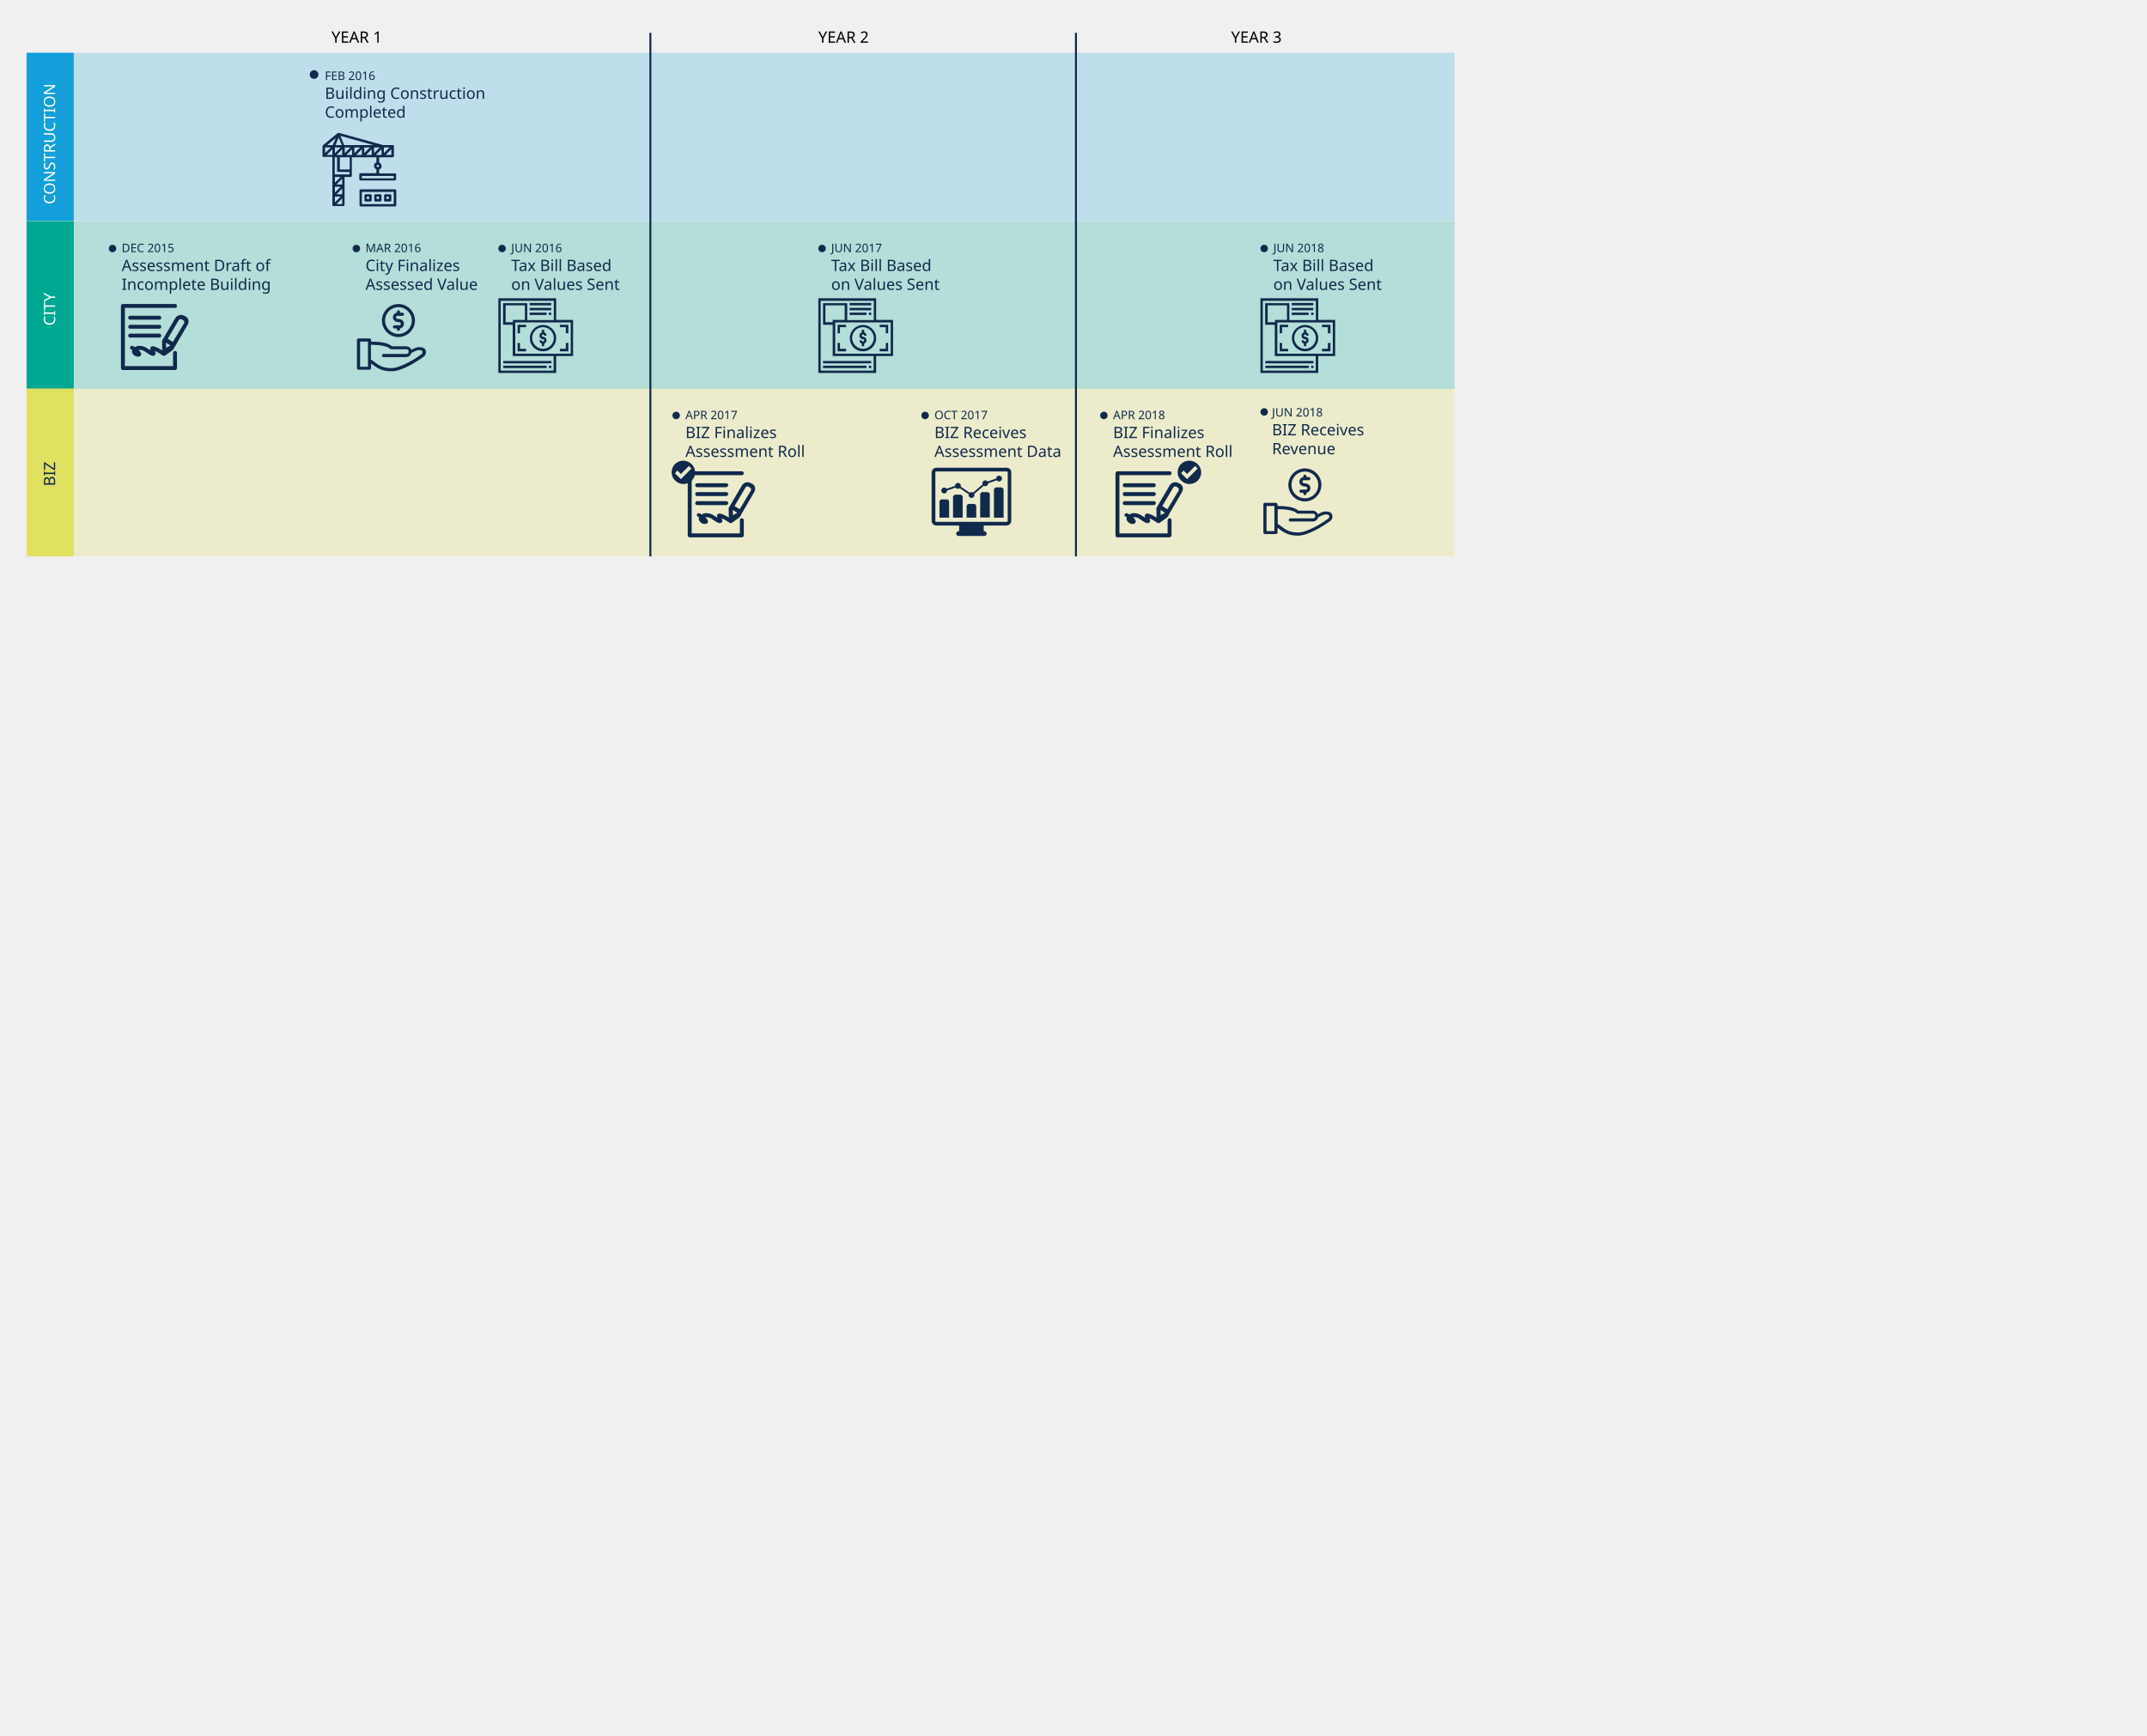
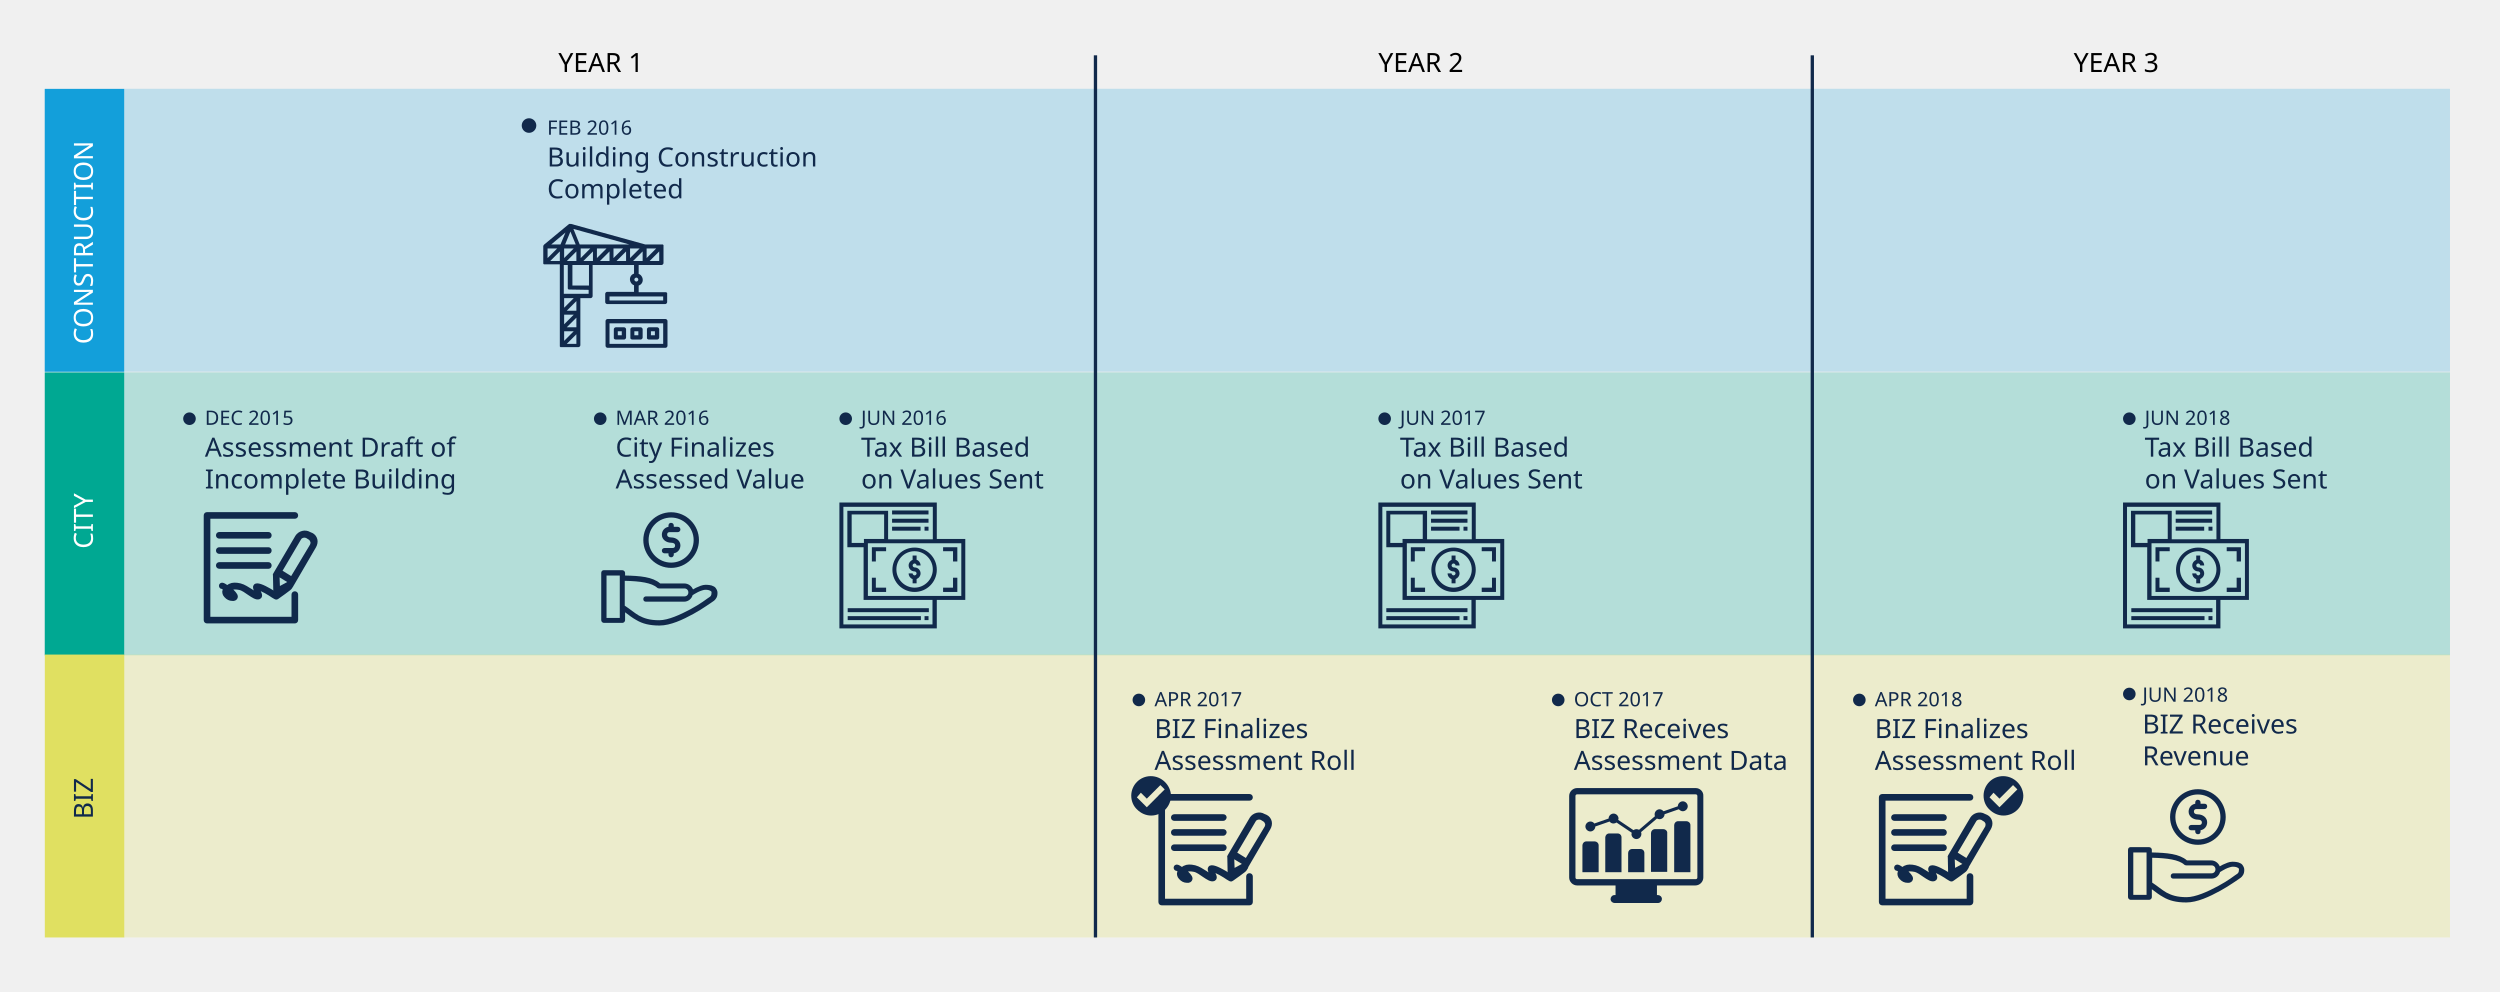
- <svg xmlns="http://www.w3.org/2000/svg" version="1.1" id="Layer_1" x="0px" y="0px" viewBox="0 0 1091.7 882.7" style="enable-background:new 0 0 1091.7 882.7;" xml:space="preserve">
+ <svg xmlns="http://www.w3.org/2000/svg" version="1.1" id="Layer_1" x="0px" y="0px" viewBox="0 0 754.7 299.3" style="enable-background:new 0 0 754.7 299.3;" xml:space="preserve">
  <style type="text/css">
	.st0{fill:#139FDA;}
	.st1{fill:#FFFFFF;}
	.st2{font-family:'Avenir-Black';}
	.st3{font-size:8px;}
	.st4{fill:#00A892;}
	.st5{opacity:0.22;fill:#139FDA;}
	.st6{opacity:0.25;fill:#00A892;}
	.st7{fill:#E0E061;}
	.st8{fill:#11294B;}
	.st9{opacity:0.25;fill:#E0E061;}
	.st10{fill:#11294B;stroke:#10294B;stroke-miterlimit:10;}
	.st11{font-size:6px;}
	.st12{font-family:'Avenir-Roman';}
	.st13{fill:none;stroke:#11294B;stroke-miterlimit:10;}
</style>
  <rect x="-17.2" y="57.5" transform="matrix(6.123234e-17 -1 1 6.123234e-17 -43.9952 95.0252)" class="st0" width="85.4" height="24" />
  <text transform="matrix(6.123234e-17 -1 1 6.123234e-17 28.0421 103.9215)" class="st1 st2 st3">CONSTRUCTION</text>
  <rect x="-17.2" y="143.1" transform="matrix(6.123234e-17 -1 1 6.123234e-17 -129.5911 180.6211)" class="st4" width="85.4" height="24" />
  <g>
    <text transform="matrix(6.123234e-17 -1 1 6.123234e-17 28.0418 165.653)" class="st1 st2 st3">CITY</text>
  </g>
  <rect x="37.5" y="26.8" class="st5" width="702.1" height="85.4" />
  <rect x="37.5" y="112.4" class="st6" width="702.1" height="85.4" />
  <rect x="-17.2" y="228.3" transform="matrix(6.123234e-17 -1 1 6.123234e-17 -214.7718 265.8018)" class="st7" width="85.4" height="24" />
  <text transform="matrix(6.123234e-17 -1 1 6.123234e-17 28.042 247.3034)" class="st8 st2 st3">BIZ</text>
  <rect x="37.5" y="197.6" class="st9" width="702.1" height="85.4" />
  <g>
    <path class="st10" d="M89,187.7H62.5c-0.3,0-0.5-0.2-0.5-0.5v-31.6c0-0.3,0.2-0.5,0.5-0.5H89c0.3,0,0.5,0.2,0.5,0.5   c0,0.3-0.2,0.5-0.5,0.5H63v30.6h25.5v-7.2c0-0.3,0.2-0.5,0.5-0.5s0.5,0.2,0.5,0.5v7.7C89.5,187.5,89.3,187.7,89,187.7z M82.7,174.3    M88.1,176.7C88.1,176.7,88.1,176.7,88.1,176.7c-0.1,0.2-0.5,0.9-0.7,1l-1.6,1.2l-2.1,1.5c-0.1,0.1-0.2,0.1-0.3,0.1c0,0,0,0,0,0   l0,0c0,0,0,0,0,0h0c0,0,0,0,0,0c-0.2,0-0.3-0.1-1-0.5c-1-0.7-3.4-2.2-4.7-2.4c0.1,0.3,0.3,0.6,0.4,0.8l0.1,0.1   c0.3,0.7,0.5,1.1,0.4,1.5c0,0.1-0.2,0.3-0.4,0.4c-0.8,0.3-1.8-0.4-3-1.2c-0.9-0.6-1.9-1.4-2.9-1.6c-1-0.2-1.9-0.2-2.4,0   c-0.1,0-0.2,0.1-0.4,0.2c0.9,0.8,1.8,1.7,1.8,2.3c0,0.3-0.2,0.7-0.7,0.8c-0.2,0-0.3,0-0.5,0c-0.7,0-1.4-0.3-2-1   c-0.5-0.5-0.5-1.1-0.5-1.4c0.1-0.3,0.2-0.5,0.3-0.7c-0.4-0.3-0.8-0.5-0.9-0.5c-0.3,0-0.4-0.3-0.4-0.5c0-0.3,0.3-0.4,0.5-0.4   c0.3,0,0.9,0.4,1.5,0.8c0.4-0.3,0.7-0.4,0.8-0.5c0.8-0.4,1.8-0.4,3.1-0.1c1.2,0.3,2.3,1.1,3.3,1.7c0.6,0.4,1.4,1,1.9,1.1   c-0.1-0.2-0.2-0.4-0.2-0.5l-0.1-0.1c-0.4-0.9-0.7-1.5-0.4-1.9c0.1-0.2,0.3-0.3,0.6-0.3c1.2,0,3.3,1.2,5.4,2.5 M68.7,178.3   c-0.1,0.1-0.1,0.2-0.1,0.3c0,0.1,0,0.3,0.2,0.6c0.3,0.3,0.8,0.8,1.4,0.7C70,179.5,69.3,178.9,68.7,178.3z M81.1,171.2H66.2   c-0.3,0-0.5-0.2-0.5-0.5c0-0.3,0.2-0.5,0.5-0.5h14.8c0.3,0,0.5,0.2,0.5,0.5C81.5,171,81.3,171.2,81.1,171.2z M81.1,166.7H66.2   c-0.3,0-0.5-0.2-0.5-0.5s0.2-0.5,0.5-0.5h14.8c0.3,0,0.5,0.2,0.5,0.5S81.3,166.7,81.1,166.7z M81.1,162.1H66.2   c-0.3,0-0.5-0.2-0.5-0.5s0.2-0.5,0.5-0.5h14.8c0.3,0,0.5,0.2,0.5,0.5S81.3,162.1,81.1,162.1z" />
    <path class="st8" d="M93.6,160.6c-1.5-0.9-3.5-0.3-4.4,1.1l-6.7,11.4c-0.1,0.2-0.2,0.4-0.1,0.6l0.1,4.8c0,0.4,0.2,0.7,0.5,0.8   c0.2,0.1,0.5,0.2,0.8,0.1c0.1,0,0.1,0,0.2-0.1l4.3-2.2c0.2-0.1,0.3-0.2,0.4-0.4l6.7-11.5c0.4-0.7,0.6-1.6,0.4-2.4   c-0.2-0.8-0.7-1.5-1.5-1.9L93.6,160.6z M84.4,174.3l2.3,1.4l-2.2,1.2L84.4,174.3z M93.6,164.4l-5.7,9.5l-2.6-1.6l5.6-9.5   c0.3-0.5,1-0.6,1.5-0.4l0.8,0.5c0.2,0.1,0.4,0.4,0.5,0.7S93.7,164.1,93.6,164.4z" />
  </g>
  <g>
    <path class="st10" d="M377.2,272.8h-26.5c-0.3,0-0.5-0.2-0.5-0.5v-31.6c0-0.3,0.2-0.5,0.5-0.5h26.5c0.3,0,0.5,0.2,0.5,0.5   c0,0.3-0.2,0.5-0.5,0.5h-26v30.6h25.5v-7.2c0-0.3,0.2-0.5,0.5-0.5s0.5,0.2,0.5,0.5v7.7C377.7,272.6,377.5,272.8,377.2,272.8z    M370.9,259.5 M376.3,261.8C376.3,261.8,376.3,261.9,376.3,261.8c-0.1,0.2-0.5,0.9-0.7,1L374,264l-2.1,1.5   c-0.1,0.1-0.2,0.1-0.3,0.1c0,0,0,0,0,0l0,0c0,0,0,0,0,0h0c0,0,0,0,0,0c-0.2,0-0.3-0.1-1-0.5c-1-0.7-3.4-2.2-4.7-2.4   c0.1,0.3,0.3,0.6,0.4,0.8l0.1,0.1c0.3,0.7,0.5,1.1,0.4,1.5c0,0.1-0.2,0.3-0.4,0.4c-0.8,0.3-1.8-0.4-3-1.2c-0.9-0.6-1.9-1.4-2.9-1.6   c-1-0.2-1.9-0.2-2.4,0c-0.1,0-0.2,0.1-0.4,0.2c0.9,0.8,1.8,1.7,1.8,2.3c0,0.3-0.2,0.7-0.7,0.8c-0.2,0-0.3,0-0.5,0   c-0.7,0-1.4-0.3-2-1c-0.5-0.5-0.5-1.1-0.5-1.4c0.1-0.3,0.2-0.5,0.3-0.7c-0.4-0.3-0.8-0.5-0.9-0.5c-0.3,0-0.4-0.3-0.4-0.5   c0-0.3,0.3-0.4,0.5-0.4c0.3,0,0.9,0.4,1.5,0.8c0.4-0.3,0.7-0.4,0.8-0.5c0.8-0.4,1.8-0.4,3.1-0.1c1.2,0.3,2.3,1.1,3.3,1.7   c0.6,0.4,1.4,1,1.9,1.1c-0.1-0.2-0.2-0.4-0.2-0.5l-0.1-0.1c-0.4-0.9-0.7-1.5-0.4-1.9c0.1-0.2,0.3-0.3,0.6-0.3   c1.2,0,3.3,1.2,5.4,2.5 M356.9,263.5c-0.1,0.1-0.1,0.2-0.1,0.3c0,0.1,0,0.3,0.2,0.6c0.3,0.3,0.8,0.8,1.4,0.7   C358.2,264.7,357.5,264,356.9,263.5z M369.3,256.4h-14.8c-0.3,0-0.5-0.2-0.5-0.5s0.2-0.5,0.5-0.5h14.8c0.3,0,0.5,0.2,0.5,0.5   S369.5,256.4,369.3,256.4z M369.3,251.8h-14.8c-0.3,0-0.5-0.2-0.5-0.5c0-0.3,0.2-0.5,0.5-0.5h14.8c0.3,0,0.5,0.2,0.5,0.5   C369.7,251.6,369.5,251.8,369.3,251.8z M369.3,247.3h-14.8c-0.3,0-0.5-0.2-0.5-0.5c0-0.3,0.2-0.5,0.5-0.5h14.8   c0.3,0,0.5,0.2,0.5,0.5C369.7,247.1,369.5,247.3,369.3,247.3z" />
    <path class="st8" d="M381.7,245.7c-1.5-0.9-3.5-0.3-4.4,1.1l-6.7,11.4c-0.1,0.2-0.2,0.4-0.1,0.6l0.1,4.8c0,0.4,0.2,0.7,0.5,0.8   c0.2,0.1,0.5,0.2,0.8,0.1c0.1,0,0.1,0,0.2-0.1l4.3-2.2c0.2-0.1,0.3-0.2,0.4-0.4l6.7-11.5c0.4-0.7,0.6-1.6,0.4-2.4   c-0.2-0.8-0.7-1.5-1.5-1.9L381.7,245.7z M372.6,259.4l2.3,1.4l-2.2,1.2L372.6,259.4z M381.8,249.5l-5.7,9.5l-2.6-1.6l5.6-9.5   c0.3-0.5,1-0.6,1.5-0.4l0.8,0.5c0.2,0.1,0.4,0.4,0.5,0.7C382,249,381.9,249.2,381.8,249.5z" />
  </g>
  <text transform="matrix(1 0 0 1 61.8462 128.2523)">
    <tspan x="0" y="0" class="st8 st2 st11">DEC 2015</tspan>
    <tspan x="0" y="9.6" class="st8 st12 st3">Assessment Draft of</tspan>
    <tspan x="0" y="19.2" class="st8 st12 st3">Incomplete Building</tspan>
  </text>
  <circle class="st8" cx="57.2" cy="126.4" r="1.9" />
  <text transform="matrix(1 0 0 1 185.8288 128.2523)">
    <tspan x="0" y="0" class="st8 st2 st11">MAR 2016</tspan>
    <tspan x="0" y="9.6" class="st8 st12 st3">City Finalizes </tspan>
    <tspan x="0" y="19.2" class="st8 st12 st3">Assessed Value</tspan>
  </text>
  <circle class="st8" cx="181.2" cy="126.4" r="1.9" />
  <text transform="matrix(1 0 0 1 348.5062 213.215)">
    <tspan x="0" y="0" class="st8 st2 st11">APR 2017</tspan>
    <tspan x="0" y="9.6" class="st8 st12 st3">BIZ Finalizes</tspan>
    <tspan x="0" y="19.2" class="st8 st12 st3">Assessment Roll</tspan>
  </text>
  <circle class="st8" cx="343.8" cy="211.3" r="1.9" />
  <text transform="matrix(1 0 0 1 475.1125 213.215)">
    <tspan x="0" y="0" class="st8 st2 st11">OCT 2017</tspan>
    <tspan x="0" y="9.6" class="st8 st12 st3">BIZ Receives</tspan>
    <tspan x="0" y="19.2" class="st8 st12 st3">Assessment Data</tspan>
  </text>
  <circle class="st8" cx="470.4" cy="211.3" r="1.9" />
  <text transform="matrix(1 0 0 1 165.1767 40.6647)">
    <tspan x="0" y="0" class="st8 st2 st11">FEB 2016</tspan>
    <tspan x="0" y="9.6" class="st8 st12 st3">Building Construction</tspan>
    <tspan x="0" y="19.2" class="st8 st12 st3">Completed</tspan>
  </text>
  <circle class="st8" cx="159.7" cy="37.9" r="2.2" />
  <g>
    <path class="st8" d="M200.9,96.3h-17.5c-0.3,0-0.6,0.3-0.6,0.6v7.5c0,0.3,0.3,0.6,0.6,0.6h17.5c0.3,0,0.6-0.3,0.6-0.6v-7.5   C201.5,96.6,201.2,96.3,200.9,96.3z M200.2,103.8H184v-6.2h16.2V103.8z" />
    <path class="st8" d="M200.9,88.2h-8.1v-2c1-0.3,1.5-1.4,1.1-2.4c-0.2-0.5-0.6-1-1.1-1.1V80h6.9c0.3,0,0.6-0.3,0.6-0.6v-5   c0,0,0-0.1,0-0.1c0,0,0-0.1,0-0.1c0,0,0-0.1,0-0.1c0,0,0-0.1,0-0.1c0,0,0,0-0.1-0.1c0,0,0,0-0.1-0.1c0,0-0.1,0-0.1,0   c0,0-0.1,0-0.1,0c0,0-0.1,0-0.1,0c0,0-0.1,0-0.1,0h-4.9l-22.4-6.2c-0.1,0-0.1,0-0.2,0h0c0,0,0,0,0,0c0,0-0.1,0-0.1,0c0,0,0,0-0.1,0   c0,0-0.1,0-0.1,0c0,0,0,0-0.1,0c0,0,0,0,0,0l-7.5,6.2c0,0-0.1,0.1-0.1,0.1c0,0,0,0.1-0.1,0.1c0,0.1,0,0.2-0.1,0.2c0,0,0,0,0,0v5   c0,0,0,0,0,0c0,0,0,0.1,0,0.1c0,0,0,0.1,0,0.1c0,0,0,0,0,0c0,0,0,0,0,0.1c0,0,0,0.1,0,0.1c0,0,0,0,0.1,0.1c0,0,0,0,0.1,0.1   c0,0,0.1,0,0.1,0c0,0,0,0,0.1,0c0,0,0,0,0,0c0.1,0,0.1,0,0.2,0h4.4v24.4c0,0,0,0,0,0c0,0,0,0.1,0,0.1c0,0,0,0.1,0,0.1c0,0,0,0,0,0   c0,0,0,0,0,0.1c0,0,0,0.1,0,0.1c0,0,0,0,0.1,0.1c0,0,0,0,0.1,0.1c0,0,0.1,0,0.1,0c0,0,0,0,0.1,0c0,0,0,0,0,0c0.1,0,0.1,0,0.2,0h5   c0.3,0,0.6-0.3,0.6-0.6V90h3.1c0.3,0,0.6-0.3,0.6-0.6V80h12.5v2.6c-1,0.3-1.5,1.4-1.1,2.4c0.2,0.5,0.6,1,1.1,1.1v2h-8.1   c-0.3,0-0.6,0.3-0.6,0.6v2.5c0,0.3,0.3,0.6,0.6,0.6h17.5c0.3,0,0.6-0.3,0.6-0.6v-2.5C201.5,88.4,201.2,88.2,200.9,88.2z    M176.1,78.8l2.9-2.9v2.9H176.1z M171.1,78.8l2.9-2.9v2.9H171.1z M189.6,73.8h-14.6l-1.9-4.7l16.9,4.7H189.6z M170.3,75h2.9   l-2.9,2.9V75z M170.6,73.8l1.6-3.9l1.6,3.9H170.6z M175.3,75h2.9l-2.9,2.9V75z M169.2,73.8h-2.8l4.3-3.6L169.2,73.8z M165.3,75h2.9   l-2.9,2.9V75z M180.2,75h2.9l-2.9,2.9V75z M185.2,75h2.9l-2.9,2.9V75z M190.2,75h2.9l-2.9,2.9V75z M199,78.8h-2.9l2.9-2.9V78.8z    M195.2,77.9V75h2.9L195.2,77.9z M169,75.9v2.9h-2.9L169,75.9z M174,98.8h-2.9l2.9-2.9V98.8z M170.3,97.9V95h2.9L170.3,97.9z    M170.3,100h2.9l-2.9,2.9V100z M174,93.8h-2.9l2.9-2.9V93.8z M170.3,92.9V90h2.9L170.3,92.9z M174,103.8h-2.9l2.9-2.9V103.8z    M177.7,87.5v1.2h-3.1h-4.4V80h1.2v6.9c0,0.1,0,0.2,0,0.2c0.1,0.2,0.2,0.3,0.3,0.3c0.1,0,0.2,0,0.2,0 M172.8,85.4V80h5v6.2h-1.6   h-3.4V85.4z M184,75.9v2.9h-2.9L184,75.9z M189,75.9v2.9h-2.9L189,75.9z M194,75.9v2.9h-2.9L194,75.9z M192.1,83.8   c0.3,0,0.6,0.3,0.6,0.6s-0.3,0.6-0.6,0.6s-0.6-0.3-0.6-0.6S191.8,83.8,192.1,83.8z M200.2,90.7H184v-1.2h16.2V90.7z" />
    <path class="st8" d="M185.9,102.5h2.5c0.3,0,0.6-0.3,0.6-0.6v-2.5c0-0.3-0.3-0.6-0.6-0.6h-2.5c-0.3,0-0.6,0.3-0.6,0.6v2.5   C185.2,102.2,185.5,102.5,185.9,102.5z M186.5,100h1.2v1.2h-1.2V100z" />
    <path class="st8" d="M190.9,102.5h2.5c0.3,0,0.6-0.3,0.6-0.6v-2.5c0-0.3-0.3-0.6-0.6-0.6h-2.5c-0.3,0-0.6,0.3-0.6,0.6v2.5   C190.2,102.2,190.5,102.5,190.9,102.5z M191.5,100h1.2v1.2h-1.2V100z" />
    <path class="st8" d="M195.9,102.5h2.5c0.3,0,0.6-0.3,0.6-0.6v-2.5c0-0.3-0.3-0.6-0.6-0.6h-2.5c-0.3,0-0.6,0.3-0.6,0.6v2.5   C195.2,102.2,195.5,102.5,195.9,102.5z M196.5,100h1.2v1.2h-1.2V100z" />
  </g>
  <g transform="translate(0,-952.3622)">
    <path class="st8" d="M202.6,1107c-4.6,0-8.4,3.8-8.4,8.4s3.8,8.4,8.4,8.4c4.6,0,8.4-3.8,8.4-8.4S207.2,1107,202.6,1107z    M202.6,1108.6c3.7,0,6.8,3,6.8,6.8c0,3.7-3,6.8-6.8,6.8c-3.7,0-6.8-3-6.8-6.8C195.8,1111.6,198.8,1108.6,202.6,1108.6z    M202.5,1110.2c-0.4,0-0.7,0.4-0.7,0.8v0.4c-1.2,0.2-2,1.2-2,2.4c0,1.4,1.3,2.4,2.8,2.4c0.9,0,1.2,0.4,1.2,0.8   c0,0.5-0.2,0.8-0.8,0.8h-2.4c-0.4,0-0.8,0.3-0.8,0.8c0,0.4,0.3,0.8,0.8,0.8c0,0,0,0,0,0h1.2v0.4c0,0.4,0.3,0.8,0.8,0.8   c0.4,0,0.8-0.3,0.8-0.8c0,0,0,0,0,0v-0.4c1.2-0.2,2-1.2,2-2.4c0-1.4-1.3-2.4-2.8-2.4c-0.9,0-1.2-0.4-1.2-0.8c0-0.5,0.2-0.8,0.8-0.8   h2.4c0.4,0,0.8-0.3,0.8-0.8c0-0.4-0.3-0.8-0.8-0.8c0,0,0,0,0,0h-1.2v-0.4c0-0.4-0.3-0.8-0.8-0.8   C202.5,1110.2,202.5,1110.2,202.5,1110.2z M182.2,1124.5c-0.4,0-0.7,0.4-0.7,0.8v14.3c0,0.4,0.4,0.8,0.8,0.8h5.6   c0.4,0,0.8-0.4,0.8-0.8v-2.4c1.2,0.9,2.2,1.7,3.5,2.4c1.7,1,3.8,1.6,6.9,1.6c3.3,0,7.1-1.8,10.2-3.5c3.1-1.7,5.3-3.4,5.4-3.4   c0,0,0,0,0,0c0.6-0.4,1.1-0.7,1.4-1.2c0.4-0.5,0.5-1.1,0.5-1.8c0-0.6-0.3-1.1-0.6-1.5s-0.8-0.5-1.2-0.7c-0.8-0.2-1.6-0.2-1.8-0.2   c-1,0-2,0.5-2.9,0.9c-0.5,0.3-0.6,0.3-0.9,0.5c-0.4-1-1.4-1.8-2.6-1.8h-7.3c-2.3-2-6.1-2.3-10.6-2.4v-0.8c0-0.4-0.4-0.8-0.8-0.8   H182.2C182.2,1124.5,182.2,1124.5,182.2,1124.5z M183.1,1126.1h4v0.7c0,0,0,0,0,0.1v8.8c0,0,0,0.1,0,0.1v3.1h-4V1126.1z    M188.6,1127.7c4.6,0.1,8.2,0.6,9.8,2.1c0.1,0.1,0.3,0.2,0.6,0.2h7.6c0.7,0,1.2,0.5,1.2,1.2s-0.5,1.2-1.2,1.2H195   c-0.4,0-0.8,0.3-0.8,0.8s0.3,0.8,0.8,0.8c0,0,0,0,0,0h11.5c1.3,0,2.3-0.9,2.6-2c0.1,0,0.1-0.1,0.2-0.1c0,0,0.6-0.4,1.4-0.8   s1.8-0.7,2.2-0.7c0.2,0,0.8,0,1.3,0.2c0.2,0.1,0.4,0.2,0.5,0.3c0.1,0.1,0.1,0.2,0.1,0.4c0,0.5-0.1,0.7-0.2,0.9   c-0.1,0.2-0.5,0.5-1,0.8c0,0,0,0,0,0c0,0-2.2,1.7-5.2,3.3s-6.7,3.3-9.4,3.3c-2.9,0-4.6-0.6-6.1-1.4c-1.4-0.8-2.6-1.9-4.3-3V1127.7z   " />
  </g>
  <text transform="matrix(1 0 0 1 259.9383 128.2523)">
    <tspan x="0" y="0" class="st8 st2 st11">JUN 2016</tspan>
    <tspan x="0" y="9.6" class="st8 st12 st3">Tax Bill Based</tspan>
    <tspan x="0" y="19.2" class="st8 st12 st3">on Values Sent</tspan>
  </text>
  <circle class="st8" cx="255.3" cy="126.4" r="1.9" />
  <g>
    <path class="st8" d="M291.4,162.7h-8.6v-11h-29.4v38h29.4v-8.6h8.6V162.7z M281.6,188.5h-27v-35.5h27v9.8h-13.5v-8.6h-12.3v11h4.9   v15.9h20.8V188.5z M260.8,162.7v1.2h-3.7v-8.6h9.8v7.4H260.8z M290.2,179.9H262v-15.9h28.2V179.9z" />
    <path class="st8" d="M276.1,173.7c-0.3,0-0.6-0.3-0.6-0.6h-1.2c0,0.8,0.5,1.5,1.2,1.7v1.3h1.2v-1.3c0.7-0.3,1.2-0.9,1.2-1.7   c0-1-0.8-1.8-1.8-1.8c-0.3,0-0.6-0.3-0.6-0.6c0-0.3,0.3-0.6,0.6-0.6c0.3,0,0.6,0.3,0.6,0.6h1.2c0-0.8-0.5-1.5-1.2-1.7v-1.3h-1.2   v1.3c-0.7,0.3-1.2,0.9-1.2,1.7c0,1,0.8,1.8,1.8,1.8c0.3,0,0.6,0.3,0.6,0.6S276.4,173.7,276.1,173.7z" />
    <polygon class="st8" points="264.4,166.4 267.5,166.4 267.5,165.2 263.2,165.2 263.2,169.5 264.4,169.5  " />
    <polygon class="st8" points="267.5,177.4 264.4,177.4 264.4,174.4 263.2,174.4 263.2,178.7 267.5,178.7  " />
    <polygon class="st8" points="287.7,169.5 289,169.5 289,165.2 284.7,165.2 284.7,166.4 287.7,166.4  " />
    <polygon class="st8" points="289,174.4 287.7,174.4 287.7,177.4 284.7,177.4 284.7,178.7 289,178.7  " />
    <path class="st8" d="M276.1,178.7c3.7,0,6.7-3,6.7-6.7s-3-6.7-6.7-6.7s-6.7,3-6.7,6.7S272.4,178.7,276.1,178.7z M276.1,166.4   c3,0,5.5,2.5,5.5,5.5s-2.5,5.5-5.5,5.5s-5.5-2.5-5.5-5.5S273,166.4,276.1,166.4z" />
    <rect x="269.3" y="154.1" class="st8" width="11" height="1.2" />
    <rect x="269.3" y="156.6" class="st8" width="11" height="1.2" />
    <rect x="279.1" y="159" class="st8" width="1.2" height="1.2" />
    <rect x="269.3" y="159" class="st8" width="8.6" height="1.2" />
    <rect x="255.9" y="186" class="st8" width="22.1" height="1.2" />
    <rect x="279.1" y="186" class="st8" width="1.2" height="1.2" />
    <rect x="255.9" y="183.6" class="st8" width="24.5" height="1.2" />
  </g>
  <text transform="matrix(1 0 0 1 422.6158 128.2523)">
    <tspan x="0" y="0" class="st8 st2 st11">JUN 2017</tspan>
    <tspan x="0" y="9.6" class="st8 st12 st3">Tax Bill Based</tspan>
    <tspan x="0" y="19.2" class="st8 st12 st3">on Values Sent</tspan>
  </text>
  <circle class="st8" cx="418" cy="126.4" r="1.9" />
  <g>
    <path class="st8" d="M454.1,162.7h-8.6v-11h-29.4v38h29.4v-8.6h8.6V162.7z M444.3,188.5h-27v-35.5h27v9.8h-13.5v-8.6h-12.3v11h4.9   v15.9h20.8V188.5z M423.4,162.7v1.2h-3.7v-8.6h9.8v7.4H423.4z M452.9,179.9h-28.2v-15.9h28.2V179.9z" />
    <path class="st8" d="M438.8,173.7c-0.3,0-0.6-0.3-0.6-0.6h-1.2c0,0.8,0.5,1.5,1.2,1.7v1.3h1.2v-1.3c0.7-0.3,1.2-0.9,1.2-1.7   c0-1-0.8-1.8-1.8-1.8c-0.3,0-0.6-0.3-0.6-0.6c0-0.3,0.3-0.6,0.6-0.6s0.6,0.3,0.6,0.6h1.2c0-0.8-0.5-1.5-1.2-1.7v-1.3h-1.2v1.3   c-0.7,0.3-1.2,0.9-1.2,1.7c0,1,0.8,1.8,1.8,1.8c0.3,0,0.6,0.3,0.6,0.6S439.1,173.7,438.8,173.7z" />
    <polygon class="st8" points="427.1,166.4 430.2,166.4 430.2,165.2 425.9,165.2 425.9,169.5 427.1,169.5  " />
    <polygon class="st8" points="430.2,177.4 427.1,177.4 427.1,174.4 425.9,174.4 425.9,178.7 430.2,178.7  " />
    <polygon class="st8" points="450.4,169.5 451.6,169.5 451.6,165.2 447.3,165.2 447.3,166.4 450.4,166.4  " />
    <polygon class="st8" points="451.6,174.4 450.4,174.4 450.4,177.4 447.3,177.4 447.3,178.7 451.6,178.7  " />
    <path class="st8" d="M438.8,178.7c3.7,0,6.7-3,6.7-6.7s-3-6.7-6.7-6.7s-6.7,3-6.7,6.7S435,178.7,438.8,178.7z M438.8,166.4   c3,0,5.5,2.5,5.5,5.5s-2.5,5.5-5.5,5.5s-5.5-2.5-5.5-5.5S435.7,166.4,438.8,166.4z" />
    <rect x="432" y="154.1" class="st8" width="11" height="1.2" />
    <rect x="432" y="156.6" class="st8" width="11" height="1.2" />
    <rect x="441.8" y="159" class="st8" width="1.2" height="1.2" />
    <rect x="432" y="159" class="st8" width="8.6" height="1.2" />
    <rect x="418.5" y="186" class="st8" width="22.1" height="1.2" />
    <rect x="441.8" y="186" class="st8" width="1.2" height="1.2" />
    <rect x="418.5" y="183.6" class="st8" width="24.5" height="1.2" />
  </g>
  <text transform="matrix(1 0 0 1 647.4446 128.2523)">
    <tspan x="0" y="0" class="st8 st2 st11">JUN 2018</tspan>
    <tspan x="0" y="9.6" class="st8 st12 st3">Tax Bill Based</tspan>
    <tspan x="0" y="19.2" class="st8 st12 st3">on Values Sent</tspan>
  </text>
  <circle class="st8" cx="642.8" cy="126.4" r="1.9" />
  <g>
    <path class="st8" d="M678.9,162.7h-8.6v-11h-29.4v38h29.4v-8.6h8.6V162.7z M669.1,188.5h-27v-35.5h27v9.8h-13.5v-8.6h-12.3v11h4.9   v15.9h20.8V188.5z M648.3,162.7v1.2h-3.7v-8.6h9.8v7.4H648.3z M677.7,179.9h-28.2v-15.9h28.2V179.9z" />
    <path class="st8" d="M663.6,173.7c-0.3,0-0.6-0.3-0.6-0.6h-1.2c0,0.8,0.5,1.5,1.2,1.7v1.3h1.2v-1.3c0.7-0.3,1.2-0.9,1.2-1.7   c0-1-0.8-1.8-1.8-1.8c-0.3,0-0.6-0.3-0.6-0.6c0-0.3,0.3-0.6,0.6-0.6s0.6,0.3,0.6,0.6h1.2c0-0.8-0.5-1.5-1.2-1.7v-1.3H663v1.3   c-0.7,0.3-1.2,0.9-1.2,1.7c0,1,0.8,1.8,1.8,1.8c0.3,0,0.6,0.3,0.6,0.6S663.9,173.7,663.6,173.7z" />
    <polygon class="st8" points="651.9,166.4 655,166.4 655,165.2 650.7,165.2 650.7,169.5 651.9,169.5  " />
    <polygon class="st8" points="655,177.4 651.9,177.4 651.9,174.4 650.7,174.4 650.7,178.7 655,178.7  " />
    <polygon class="st8" points="675.2,169.5 676.5,169.5 676.5,165.2 672.2,165.2 672.2,166.4 675.2,166.4  " />
    <polygon class="st8" points="676.5,174.4 675.2,174.4 675.2,177.4 672.2,177.4 672.2,178.7 676.5,178.7  " />
    <path class="st8" d="M663.6,178.7c3.7,0,6.7-3,6.7-6.7s-3-6.7-6.7-6.7c-3.7,0-6.7,3-6.7,6.7S659.9,178.7,663.6,178.7z M663.6,166.4   c3,0,5.5,2.5,5.5,5.5s-2.5,5.5-5.5,5.5c-3,0-5.5-2.5-5.5-5.5S660.5,166.4,663.6,166.4z" />
    <rect x="656.8" y="154.1" class="st8" width="11" height="1.2" />
    <rect x="656.8" y="156.6" class="st8" width="11" height="1.2" />
    <rect x="666.7" y="159" class="st8" width="1.2" height="1.2" />
    <rect x="656.8" y="159" class="st8" width="8.6" height="1.2" />
    <rect x="643.4" y="186" class="st8" width="22.1" height="1.2" />
    <rect x="666.7" y="186" class="st8" width="1.2" height="1.2" />
    <rect x="643.4" y="183.6" class="st8" width="24.5" height="1.2" />
  </g>
  <g>
    <path class="st8" d="M347.4,234.3c-3.3,0-5.9,2.7-5.9,5.9c0,1.7,0.7,3.2,1.8,4.2l0,0c1.1,1.1,2.6,1.8,4.2,1.8c3.3,0,6-2.7,6-6   C353.4,237,350.7,234.3,347.4,234.3z M344.4,239.3l1.8,1.8l4.1-4.1l1.3,1.3l-5.4,5.4l-3-3L344.4,239.3z" />
  </g>
  <g>
    <path class="st10" d="M594.7,272.8h-26.5c-0.3,0-0.5-0.2-0.5-0.5v-31.6c0-0.3,0.2-0.5,0.5-0.5h26.5c0.3,0,0.5,0.2,0.5,0.5   c0,0.3-0.2,0.5-0.5,0.5h-26v30.6h25.5v-7.2c0-0.3,0.2-0.5,0.5-0.5c0.3,0,0.5,0.2,0.5,0.5v7.7C595.2,272.6,594.9,272.8,594.7,272.8z    M588.3,259.5 M593.8,261.8C593.8,261.8,593.8,261.9,593.8,261.8c-0.1,0.2-0.5,0.9-0.7,1l-1.6,1.2l-2.1,1.5   c-0.1,0.1-0.2,0.1-0.3,0.1c0,0,0,0,0,0l0,0c0,0,0,0,0,0h0c0,0,0,0,0,0c-0.2,0-0.3-0.1-1-0.5c-1-0.7-3.4-2.2-4.7-2.4   c0.1,0.3,0.3,0.6,0.4,0.8l0.1,0.1c0.3,0.7,0.5,1.1,0.4,1.5c0,0.1-0.2,0.3-0.4,0.4c-0.8,0.3-1.8-0.4-3-1.2c-0.9-0.6-1.9-1.4-2.9-1.6   c-1-0.2-1.9-0.2-2.4,0c-0.1,0-0.2,0.1-0.4,0.2c0.9,0.8,1.8,1.7,1.8,2.3c0,0.3-0.2,0.7-0.7,0.8c-0.2,0-0.3,0-0.5,0   c-0.7,0-1.4-0.3-2-1c-0.5-0.5-0.5-1.1-0.5-1.4c0.1-0.3,0.2-0.5,0.3-0.7c-0.4-0.3-0.8-0.5-0.9-0.5c-0.3,0-0.4-0.3-0.4-0.5   c0-0.3,0.3-0.4,0.5-0.4c0.3,0,0.9,0.4,1.5,0.8c0.4-0.3,0.7-0.4,0.8-0.5c0.8-0.4,1.8-0.4,3.1-0.1c1.2,0.3,2.3,1.1,3.3,1.7   c0.6,0.4,1.4,1,1.9,1.1c-0.1-0.2-0.2-0.4-0.2-0.5l-0.1-0.1c-0.4-0.9-0.7-1.5-0.4-1.9c0.1-0.2,0.3-0.3,0.6-0.3   c1.2,0,3.3,1.2,5.4,2.5 M574.3,263.5c-0.1,0.1-0.1,0.2-0.1,0.3c0,0.1,0,0.3,0.2,0.6c0.3,0.3,0.8,0.8,1.4,0.7   C575.6,264.7,575,264,574.3,263.5z M586.7,256.4h-14.8c-0.3,0-0.5-0.2-0.5-0.5s0.2-0.5,0.5-0.5h14.8c0.3,0,0.5,0.2,0.5,0.5   S587,256.4,586.7,256.4z M586.7,251.8h-14.8c-0.3,0-0.5-0.2-0.5-0.5c0-0.3,0.2-0.5,0.5-0.5h14.8c0.3,0,0.5,0.2,0.5,0.5   C587.2,251.6,587,251.8,586.7,251.8z M586.7,247.3h-14.8c-0.3,0-0.5-0.2-0.5-0.5c0-0.3,0.2-0.5,0.5-0.5h14.8c0.3,0,0.5,0.2,0.5,0.5   C587.2,247.1,587,247.3,586.7,247.3z" />
    <path class="st8" d="M599.2,245.7c-1.5-0.9-3.5-0.3-4.4,1.1l-6.7,11.4c-0.1,0.2-0.2,0.4-0.1,0.6l0.1,4.8c0,0.4,0.2,0.7,0.5,0.8   c0.2,0.1,0.5,0.2,0.8,0.1c0.1,0,0.1,0,0.2-0.1l4.3-2.2c0.2-0.1,0.3-0.2,0.4-0.4l6.7-11.5c0.4-0.7,0.6-1.6,0.4-2.4   c-0.2-0.8-0.7-1.5-1.5-1.9L599.2,245.7z M590.1,259.4l2.3,1.4l-2.2,1.2L590.1,259.4z M599.3,249.5l-5.7,9.5l-2.6-1.6l5.6-9.5   c0.3-0.5,1-0.6,1.5-0.4l0.8,0.5c0.2,0.1,0.4,0.4,0.5,0.7C599.4,249,599.4,249.2,599.3,249.5z" />
  </g>
  <text transform="matrix(1 0 0 1 565.9568 213.215)">
    <tspan x="0" y="0" class="st8 st2 st11">APR 2018</tspan>
    <tspan x="0" y="9.6" class="st8 st12 st3">BIZ Finalizes</tspan>
    <tspan x="0" y="19.2" class="st8 st12 st3">Assessment Roll</tspan>
  </text>
  <circle class="st8" cx="561.3" cy="211.3" r="1.9" />
  <g>
    <path class="st8" d="M604.7,234.3c-3.3,0-5.9,2.7-5.9,5.9c0,1.7,0.7,3.2,1.8,4.2l0,0c1.1,1.1,2.6,1.8,4.2,1.8c3.3,0,6-2.7,6-6   C610.7,237,608,234.3,604.7,234.3z M601.8,239.3l1.8,1.8l4.1-4.1l1.3,1.3l-5.4,5.4l-3-3L601.8,239.3z" />
  </g>
  <g>
    <path class="st8" d="M511.9,237.9h-35.8c-1.3,0-2.4,1.1-2.4,2.4v24.6c0,1.3,1.1,2.4,2.4,2.4h11.6v2.9h-0.3c-0.7,0-1.2,0.6-1.2,1.2   c0,0.7,0.6,1.2,1.2,1.2h13.1c0.7,0,1.2-0.6,1.2-1.2c0-0.7-0.6-1.2-1.2-1.2h-0.3v-2.9h11.6c1.3,0,2.4-1.1,2.4-2.4v-24.6   C514.3,239,513.2,237.9,511.9,237.9z M512.4,264.9c0,0.3-0.2,0.5-0.5,0.5h-35.8c-0.3,0-0.5-0.2-0.5-0.5v-24.6   c0-0.3,0.2-0.5,0.5-0.5h35.8c0.3,0,0.5,0.2,0.5,0.5C512.4,240.3,512.4,264.9,512.4,264.9z" />
    <path class="st8" d="M481.4,254h-2.5c-0.7,0-1.2,0.6-1.2,1.2v8.1h4.9v-8.1C482.6,254.5,482,254,481.4,254z" />
    <path class="st8" d="M488.3,251.6h-2.5c-0.7,0-1.2,0.6-1.2,1.2v10.5h4.9v-10.5C489.5,252.1,489,251.6,488.3,251.6z" />
    <path class="st8" d="M495.2,256.3h-2.5c-0.7,0-1.2,0.6-1.2,1.2v5.8h4.9v-5.8C496.4,256.8,495.9,256.3,495.2,256.3z" />
    <path class="st8" d="M502.1,250.3h-2.5c-0.7,0-1.2,0.6-1.2,1.2v11.7h4.9v-11.7C503.4,250.9,502.8,250.3,502.1,250.3z" />
    <path class="st8" d="M509.1,247.9h-2.5c-0.7,0-1.2,0.6-1.2,1.2v14.2h4.9v-14.2C510.3,248.4,509.7,247.9,509.1,247.9z" />
    <path class="st8" d="M480.1,251c0.8,0,1.5-0.7,1.5-1.5c0,0,0,0,0,0l4.3-1.5c0.3,0.4,0.7,0.6,1.2,0.6c0.3,0,0.6-0.1,0.9-0.3l4.6,3.1   c0,0.1-0.1,0.3-0.1,0.4c0,0.8,0.7,1.5,1.5,1.5s1.5-0.7,1.5-1.5c0-0.2,0-0.4-0.1-0.6l4.8-4.1c0.2,0.1,0.5,0.2,0.8,0.2   c0.8,0,1.5-0.7,1.5-1.5c0,0,0,0,0,0l4.3-1.5c0.3,0.3,0.7,0.6,1.2,0.6c0.8,0,1.5-0.7,1.5-1.5c0-0.8-0.7-1.5-1.5-1.5   c-0.8,0-1.5,0.7-1.5,1.5c0,0,0,0,0,0l-4.3,1.5c-0.3-0.3-0.7-0.6-1.2-0.6c-0.8,0-1.5,0.7-1.5,1.5c0,0.2,0,0.4,0.1,0.6l-4.8,4.1   c-0.2-0.1-0.5-0.2-0.8-0.2c-0.3,0-0.6,0.1-0.9,0.3l-4.6-3.1c0-0.1,0.1-0.3,0.1-0.4c0-0.8-0.7-1.5-1.5-1.5s-1.5,0.7-1.5,1.5   c0,0,0,0,0,0l-4.3,1.5c-0.3-0.4-0.7-0.6-1.2-0.6c-0.8,0-1.5,0.7-1.5,1.5S479.3,251,480.1,251z" />
  </g>
  <text transform="matrix(1 0 0 1 646.7599 211.8391)">
    <tspan x="0" y="0" class="st8 st2 st11">JUN 2018</tspan>
    <tspan x="0" y="9.6" class="st8 st12 st3">BIZ Receives</tspan>
    <tspan x="0" y="19.2" class="st8 st12 st3">Revenue</tspan>
  </text>
  <g transform="translate(0,-952.3622)">
    <path class="st8" d="M663.5,1190.6c-4.6,0-8.4,3.8-8.4,8.4s3.8,8.4,8.4,8.4c4.6,0,8.4-3.8,8.4-8.4S668.1,1190.6,663.5,1190.6z    M663.5,1192.2c3.7,0,6.8,3,6.8,6.8s-3,6.8-6.8,6.8c-3.7,0-6.8-3-6.8-6.8S659.7,1192.2,663.5,1192.2z M663.4,1193.8   c-0.4,0-0.7,0.4-0.7,0.8v0.4c-1.2,0.2-2,1.2-2,2.4c0,1.4,1.3,2.4,2.8,2.4c0.9,0,1.2,0.4,1.2,0.8c0,0.5-0.2,0.8-0.8,0.8h-2.4   c-0.4,0-0.8,0.3-0.8,0.8s0.3,0.8,0.8,0.8c0,0,0,0,0,0h1.2v0.4c0,0.4,0.3,0.8,0.8,0.8s0.8-0.3,0.8-0.8c0,0,0,0,0,0v-0.4   c1.2-0.2,2-1.2,2-2.4c0-1.4-1.3-2.4-2.8-2.4c-0.9,0-1.2-0.4-1.2-0.8c0-0.5,0.2-0.8,0.8-0.8h2.4c0.4,0,0.8-0.3,0.8-0.8   s-0.3-0.8-0.8-0.8c0,0,0,0,0,0h-1.2v-0.4c0-0.4-0.3-0.8-0.8-0.8C663.5,1193.8,663.4,1193.8,663.4,1193.8z M643.1,1208.1   c-0.4,0-0.7,0.4-0.7,0.8v14.3c0,0.4,0.4,0.8,0.8,0.8h5.6c0.4,0,0.8-0.4,0.8-0.8v-2.4c1.2,0.9,2.2,1.7,3.5,2.4   c1.7,1,3.8,1.6,6.9,1.6c3.3,0,7.1-1.8,10.2-3.5c3.1-1.7,5.3-3.4,5.4-3.4c0,0,0,0,0,0c0.6-0.4,1.1-0.7,1.4-1.2   c0.4-0.5,0.5-1.1,0.5-1.8c0-0.6-0.3-1.1-0.6-1.5s-0.8-0.5-1.2-0.7c-0.8-0.2-1.6-0.2-1.8-0.2c-1,0-2,0.5-2.9,0.9   c-0.5,0.3-0.6,0.3-0.9,0.5c-0.4-1-1.4-1.8-2.6-1.8h-7.3c-2.3-2-6.1-2.3-10.6-2.4v-0.8c0-0.4-0.4-0.8-0.8-0.8H643.1   C643.2,1208.1,643.1,1208.1,643.1,1208.1z M644,1209.7h4v0.7c0,0,0,0,0,0.1v8.8c0,0,0,0.1,0,0.1v3.1h-4V1209.7z M649.6,1211.3   c4.6,0.1,8.2,0.6,9.8,2.1c0.1,0.1,0.3,0.2,0.6,0.2h7.6c0.7,0,1.2,0.5,1.2,1.2s-0.5,1.2-1.2,1.2h-11.5c-0.4,0-0.8,0.3-0.8,0.8   s0.3,0.8,0.8,0.8c0,0,0,0,0,0h11.5c1.3,0,2.3-0.9,2.6-2c0.1,0,0.1-0.1,0.2-0.1c0,0,0.6-0.4,1.4-0.8s1.8-0.7,2.2-0.7   c0.2,0,0.8,0,1.3,0.2c0.2,0.1,0.4,0.2,0.5,0.3c0.1,0.1,0.1,0.2,0.1,0.4c0,0.5-0.1,0.7-0.2,0.9c-0.1,0.2-0.5,0.5-1,0.8c0,0,0,0,0,0   c0,0-2.2,1.7-5.2,3.3s-6.7,3.3-9.4,3.3c-2.9,0-4.6-0.6-6.1-1.4c-1.4-0.8-2.6-1.9-4.3-3V1211.3z" />
  </g>
  <circle class="st8" cx="642.8" cy="209.5" r="1.9" />
  <line class="st13" x1="330.7" y1="16.7" x2="330.7" y2="283" />
  <line class="st13" x1="547.1" y1="16.7" x2="547.1" y2="283" />
  <text transform="matrix(1 0 0 1 168.5477 21.7387)" class="st2 st3">YEAR 1</text>
  <text transform="matrix(1 0 0 1 416.0831 21.7387)" class="st2 st3">YEAR 2</text>
  <text transform="matrix(1 0 0 1 625.9936 21.7387)" class="st2 st3">YEAR 3</text>
</svg>
